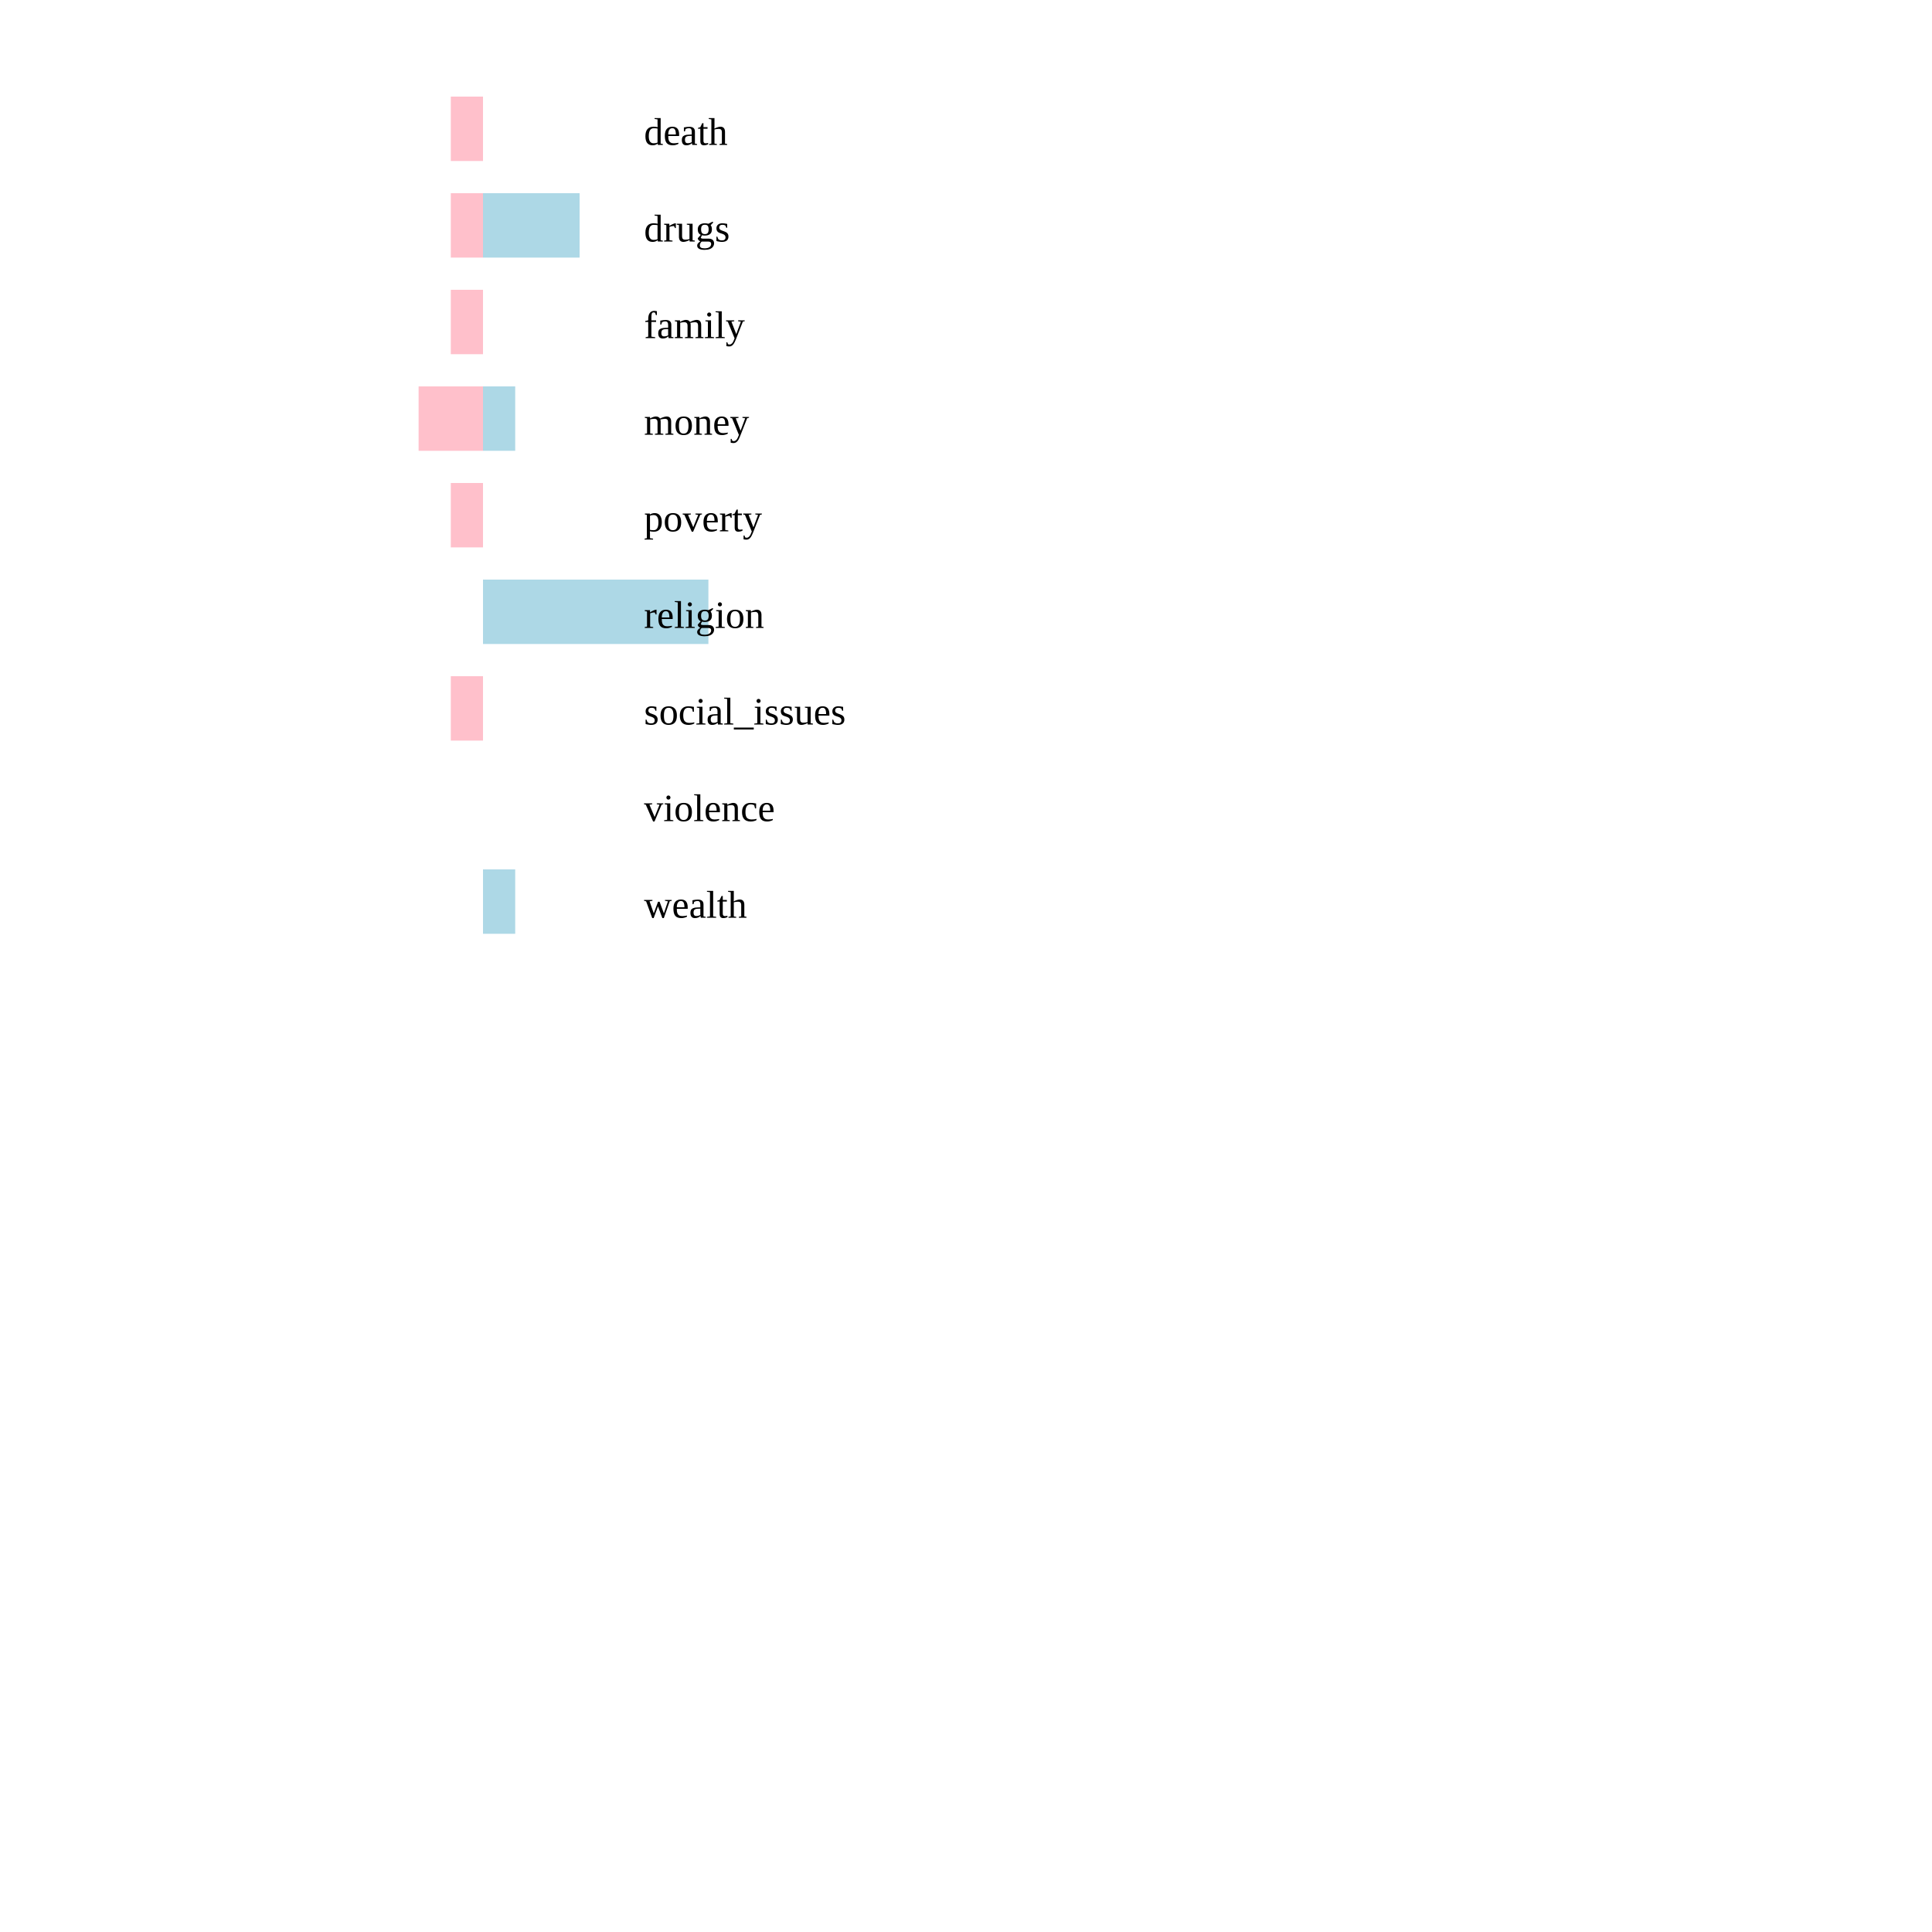
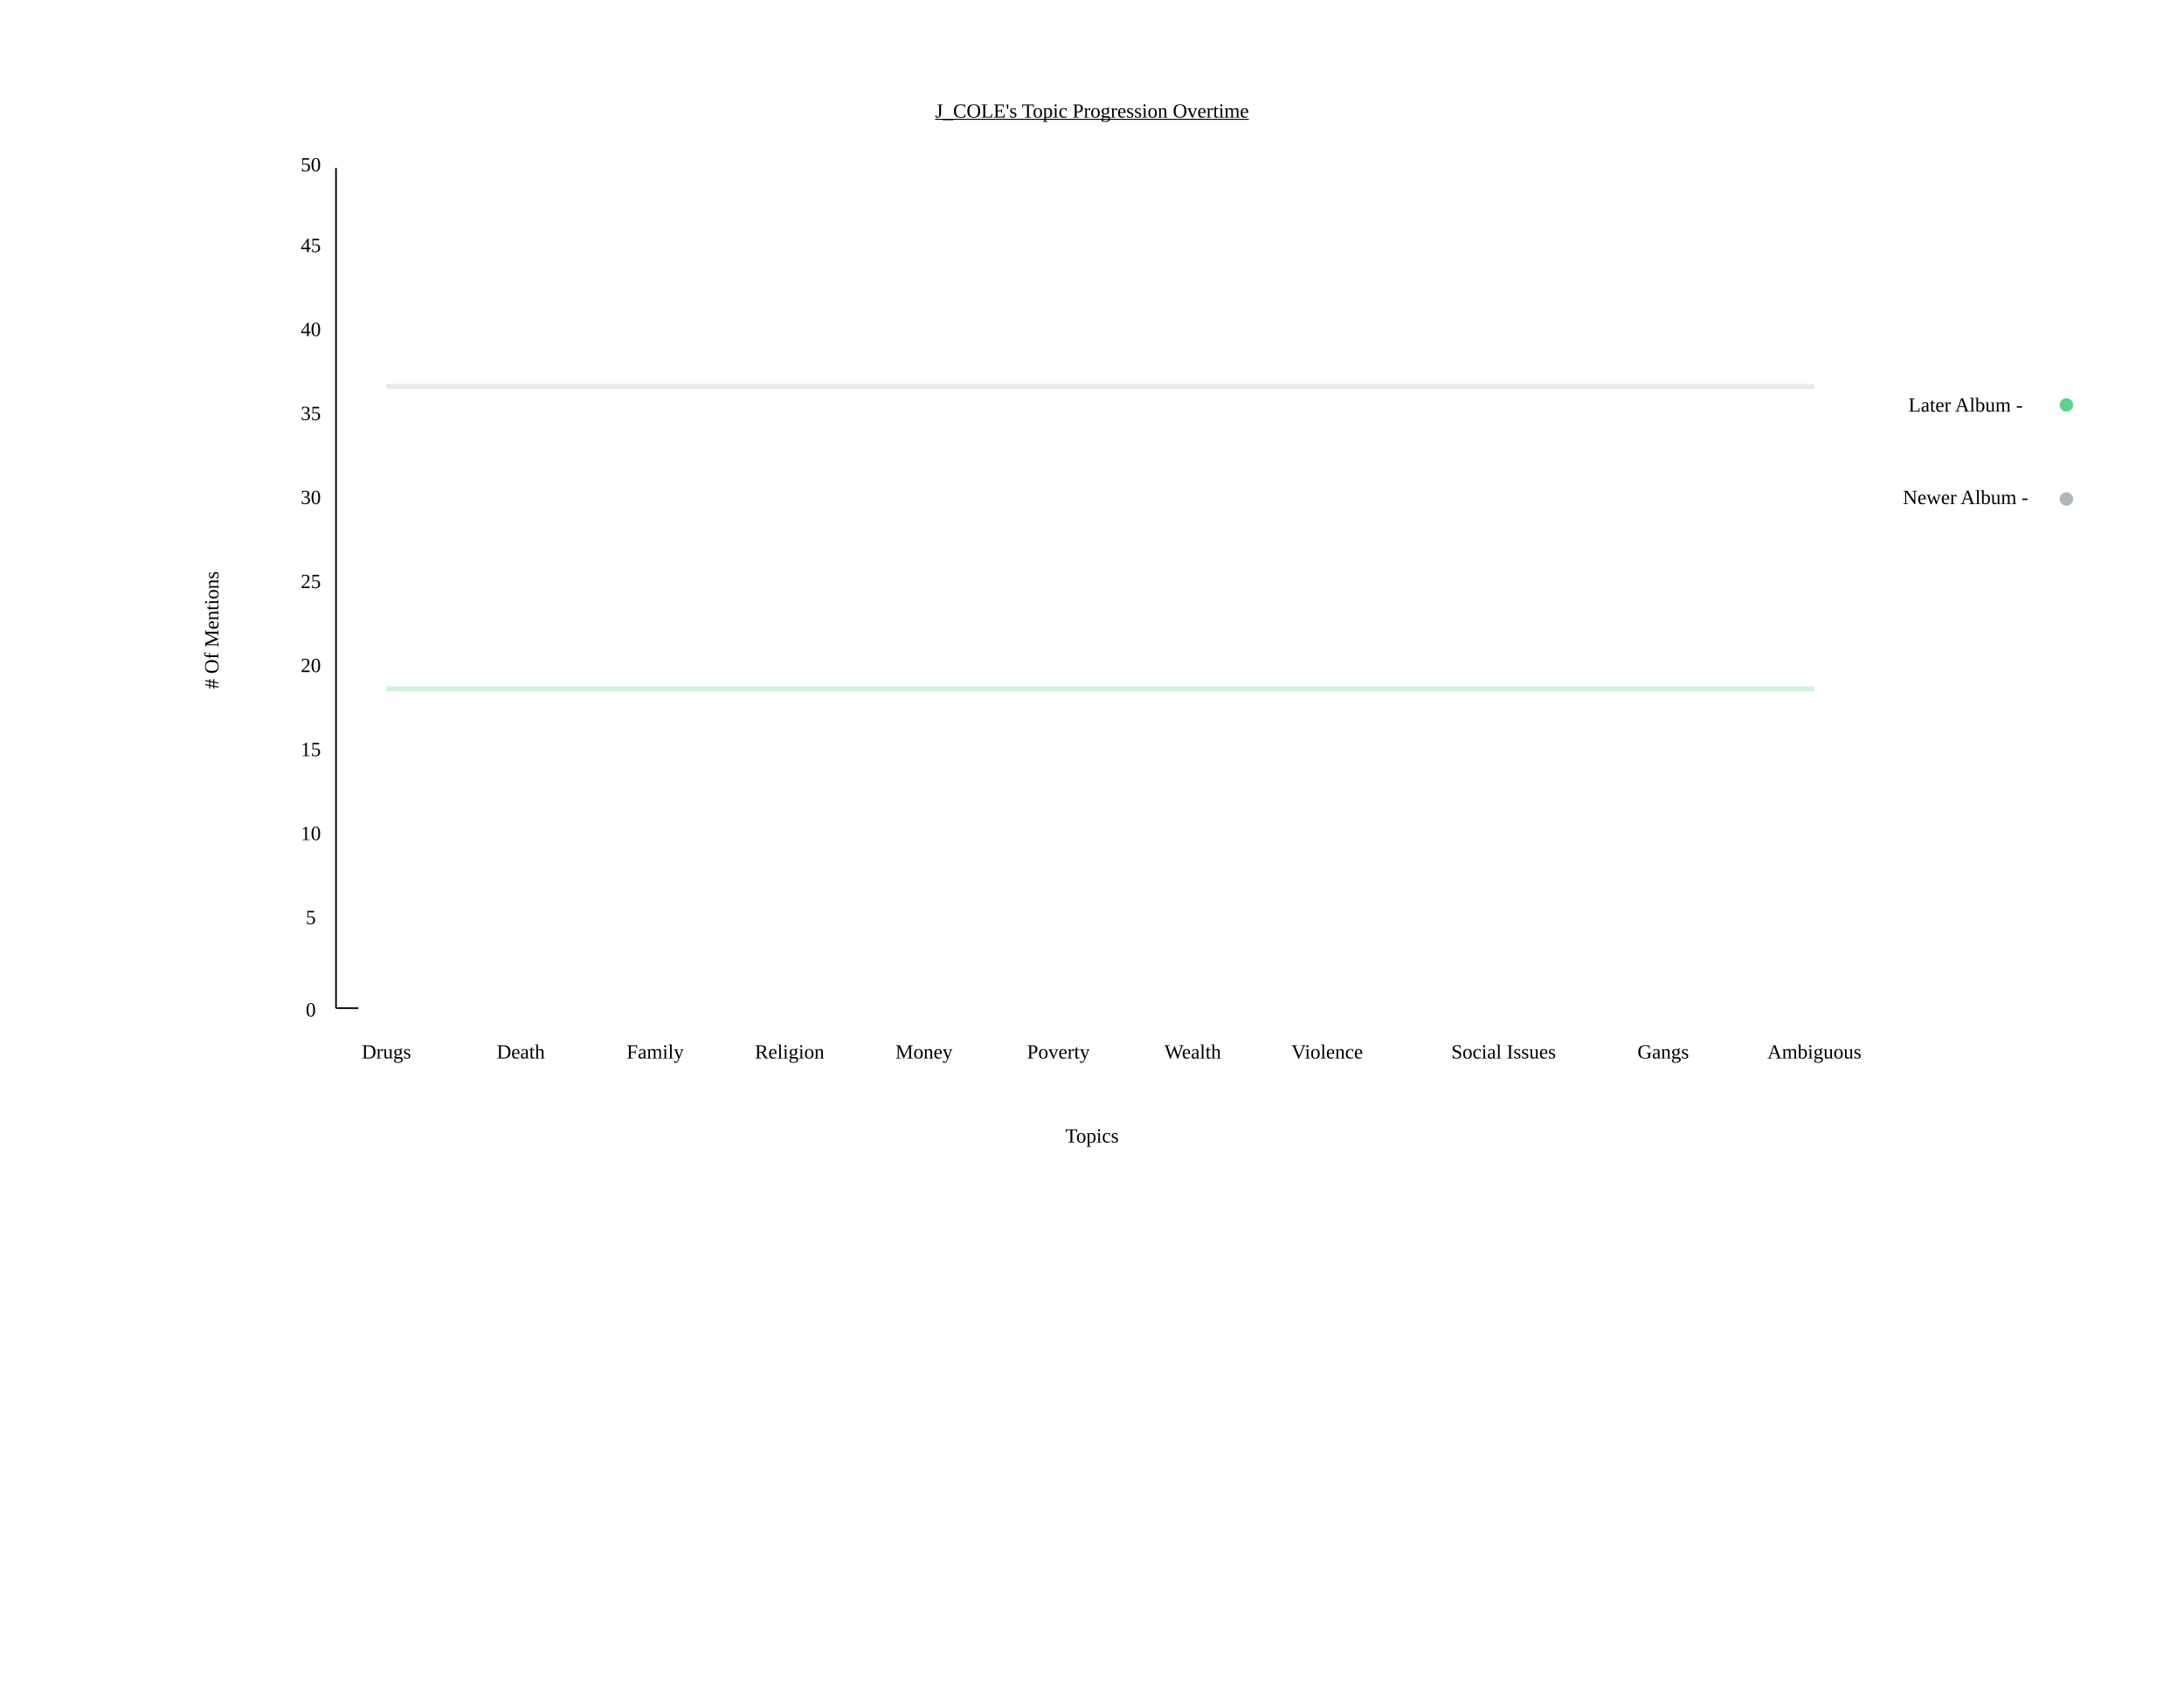
- <svg xmlns="http://www.w3.org/2000/svg" width="600" height="600">
-   <g transform="translate(150, 0)">
-     <rect x="-10" y="30" height="20" width="10" fill="pink" />
-     <rect x="0" y="30" height="20" width="0" fill="lightblue" />
-     <text x="50" y="45">death</text>
-     <rect x="-10" y="60" height="20" width="10" fill="pink" />
-     <rect x="0" y="60" height="20" width="30" fill="lightblue" />
-     <text x="50" y="75">drugs</text>
-     <rect x="-10" y="90" height="20" width="10" fill="pink" />
-     <rect x="0" y="90" height="20" width="0" fill="lightblue" />
-     <text x="50" y="105">family</text>
-     <rect x="-20" y="120" height="20" width="20" fill="pink" />
-     <rect x="0" y="120" height="20" width="10" fill="lightblue" />
-     <text x="50" y="135">money</text>
-     <rect x="-10" y="150" height="20" width="10" fill="pink" />
-     <rect x="0" y="150" height="20" width="0" fill="lightblue" />
-     <text x="50" y="165">poverty</text>
-     <rect x="-0" y="180" height="20" width="0" fill="pink" />
-     <rect x="0" y="180" height="20" width="70" fill="lightblue" />
-     <text x="50" y="195">religion</text>
-     <rect x="-10" y="210" height="20" width="10" fill="pink" />
-     <rect x="0" y="210" height="20" width="0" fill="lightblue" />
-     <text x="50" y="225">social_issues</text>
-     <rect x="-0" y="240" height="20" width="0" fill="pink" />
-     <rect x="0" y="240" height="20" width="0" fill="lightblue" />
-     <text x="50" y="255">violence</text>
-     <rect x="-0" y="270" height="20" width="0" fill="pink" />
-     <rect x="0" y="270" height="20" width="10" fill="lightblue" />
-     <text x="50" y="285">wealth</text>
+ <svg xmlns="http://www.w3.org/2000/svg" width="1300" height="1000">
+   <g transform="translate(200, 600)">
+     <polyline fill="none" stroke="#aeb8b0" stroke-width="3" opacity="0.3" points="                                     30, -370                                     110, -370                                     190,-370                                     270,-370                                     350,-370                                     430,-370                                     510,-370                                     590,-370                                     695,-370                                     790,-370                                     880,-370" />
+     <polyline fill="none" stroke="#61D088" stroke-width="3" opacity="0.3" points="                                     30, -190                                     110, -190                                     190,-190                                     270,-190                                     350,-190                                     430,-190                                     510,-190                                     590,-190                                     695,-190                                     790,-190                                     880,-190" />
+     <line x1="0" x2="13.333" y1="0" y2="0" stroke="black" />
+     <line x1="0" x2="0" y1="0" y2="-500" stroke="black" />
+     <text x="450" y="-530" text-anchor="middle" text-decoration="underline">J_COLE's Topic Progression Overtime</text>
+     <text x="450" y="80" text-anchor="middle">Topics</text>
+     <text x="200" y="50" transform=" translate(-120,10) rotate(270)"># Of
+                         Mentions</text>
+     <text x="30" y="30" text-anchor="middle">Drugs</text>
+     <text x="110" y="30" text-anchor="middle">Death</text>
+     <text x="190" y="30" text-anchor="middle">Family</text>
+     <text x="270" y="30" text-anchor="middle">Religion</text>
+     <text x="350" y="30" text-anchor="middle">Money</text>
+     <text x="430" y="30" text-anchor="middle">Poverty</text>
+     <text x="510" y="30" text-anchor="middle">Wealth</text>
+     <text x="590" y="30" text-anchor="middle">Violence</text>
+     <text x="695" y="30" text-anchor="middle">Social Issues</text>
+     <text x="790" y="30" text-anchor="middle">Gangs</text>
+     <text x="880" y="30" text-anchor="middle">Ambiguous</text>
+     <text x="-15" y="5" text-anchor="middle">0</text>
+     <text x="-15" y="-50" text-anchor="middle">5</text>
+     <text x="-15" y="-100" text-anchor="middle">10</text>
+     <text x="-15" y="-150" text-anchor="middle">15</text>
+     <text x="-15" y="-200" text-anchor="middle">20</text>
+     <text x="-15" y="-250" text-anchor="middle">25</text>
+     <text x="-15" y="-300" text-anchor="middle">30</text>
+     <text x="-15" y="-350" text-anchor="middle">35</text>
+     <text x="-15" y="-400" text-anchor="middle">40</text>
+     <text x="-15" y="-450" text-anchor="middle">45</text>
+     <text x="-15" y="-498" text-anchor="middle">50</text>
+     <text x="970" y="-355" text-anchor="middle" font-size="12">Later Album
+                         -</text>
+     <text x="970" y="-300" text-anchor="middle" font-size="12">Newer Album
+                         -</text>
+     <circle cx="1030" cy="-359" r="4" fill="#61D088" />
+     <circle cx="1030" cy="-303" r="4" fill="#aeb8b0" />
  </g>
</svg>
